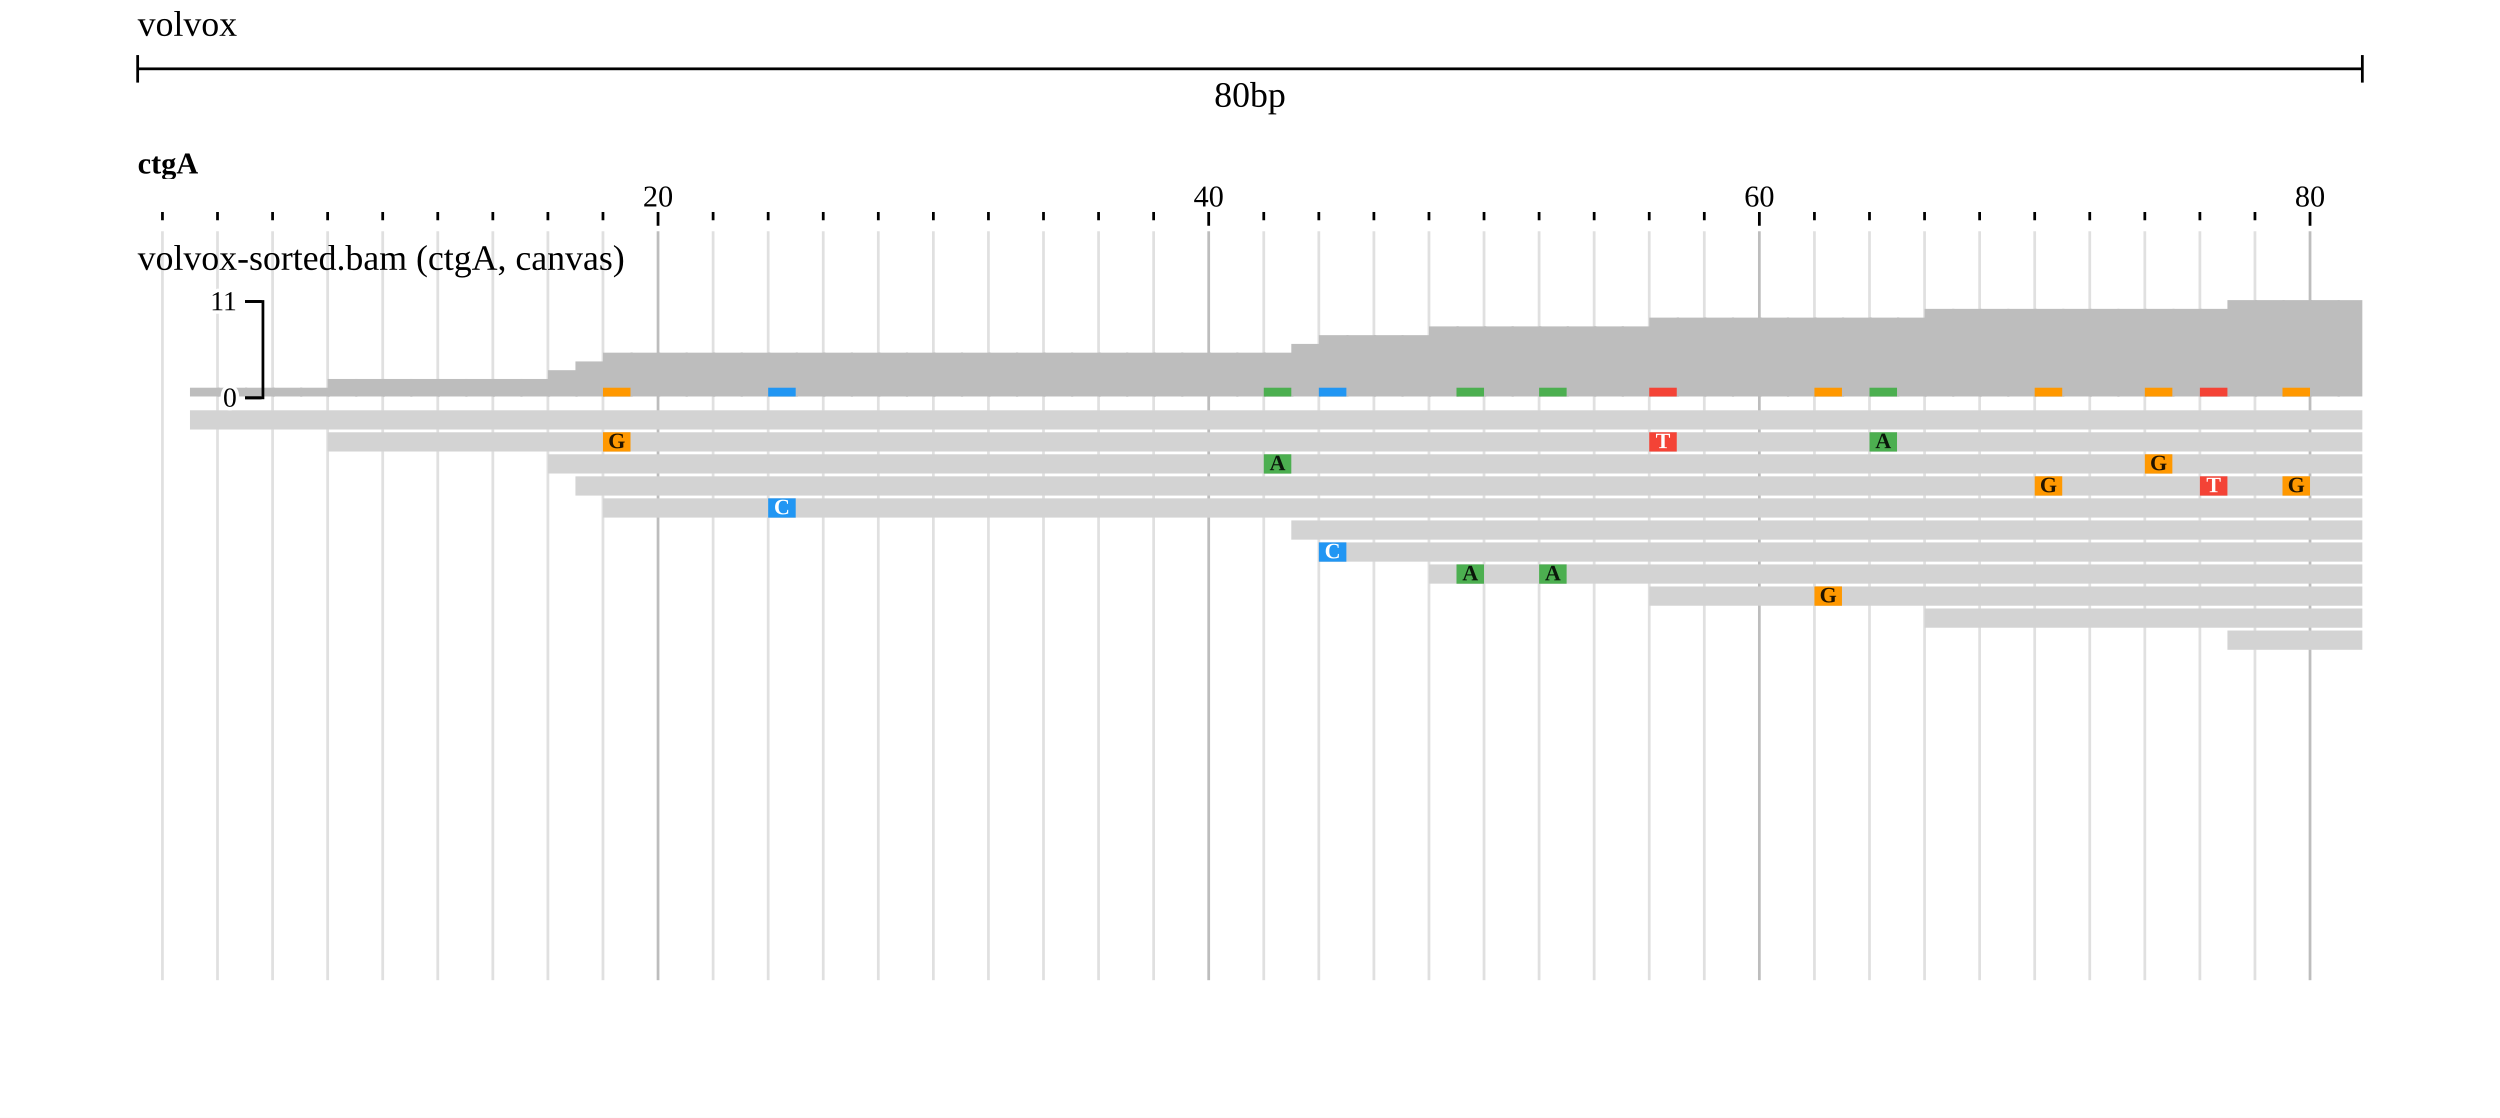
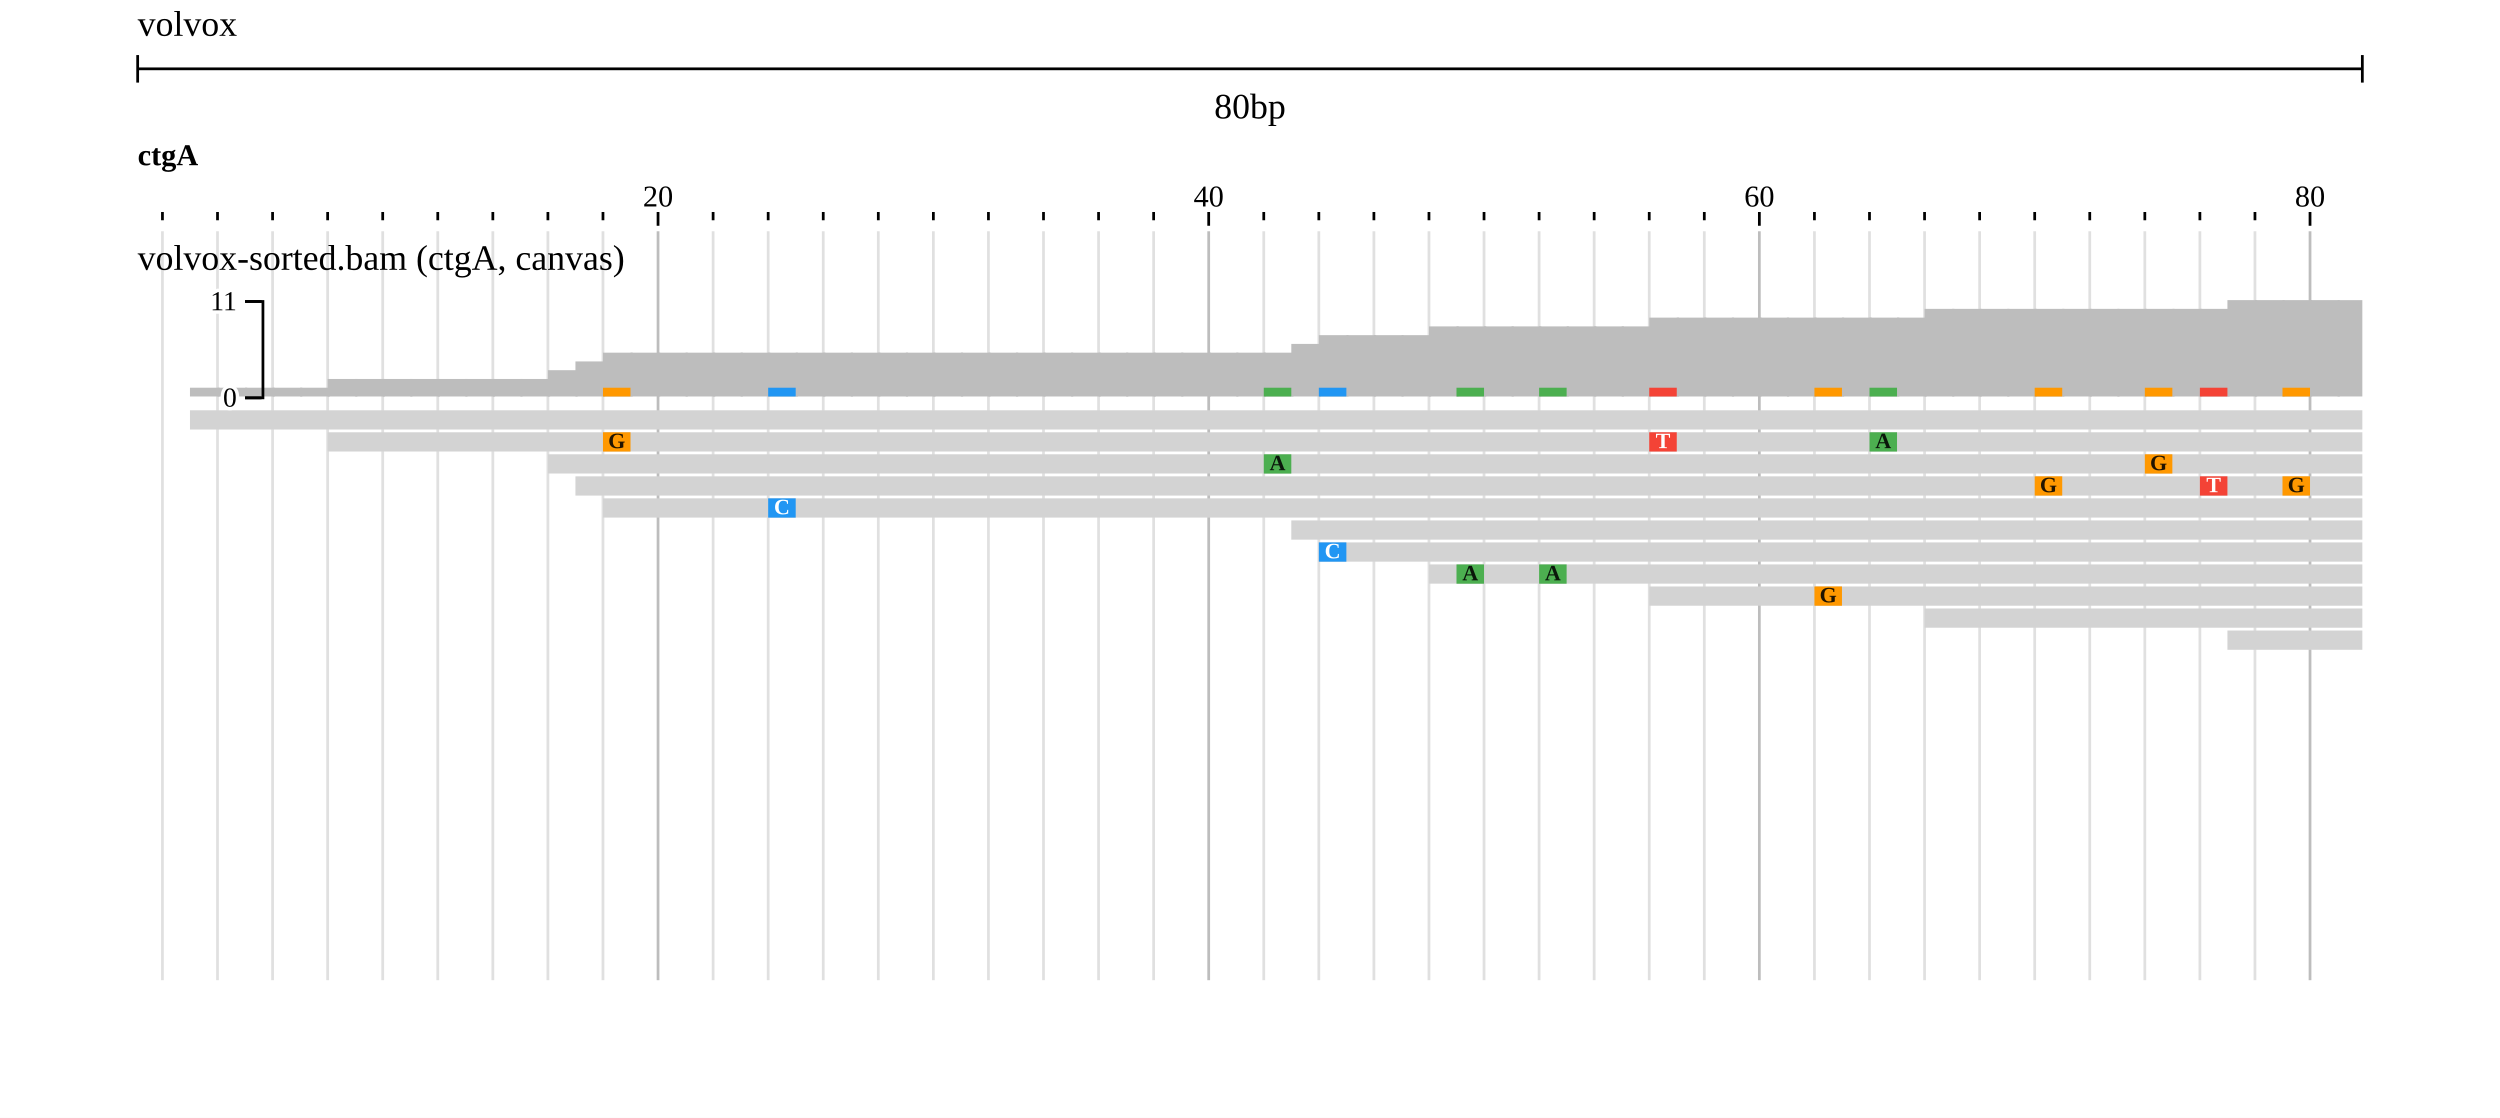
<svg xmlns="http://www.w3.org/2000/svg" width="908" height="406" viewBox="0 0 908 406">
  <rect width="908" height="406" fill="#ffffff" />
  <g transform="translate(50 0)">
    <g transform="translate(0)">
      <g id="header">
        <text x="0" y="13" font-size="13" fill="#000000">volvox</text>
        <g transform="translate(0 25)">
          <line x1="0" x2="808" y1="0" y2="0" stroke="#000000" />
          <line x1="0" x2="0" y1="-5" y2="5" stroke="#000000" />
          <line x1="808" x2="808" y1="-5" y2="5" stroke="#000000" />
-           <text x="404" y="5" text-anchor="middle" dominant-baseline="hanging" font-size="13" fill="#000000">80bp</text>
+           <text x="404" y="18" text-anchor="middle" font-size="13" fill="#000000">80bp</text>
        </g>
        <g transform="translate(0 50)">
          <defs>
            <clipPath id="ruler-clip-integration_test">
              <rect x="0" y="0" width="808" height="34" />
            </clipPath>
          </defs>
          <g clip-path="url(#ruler-clip-integration_test)">
            <path d="M189 27V32M389 27V32M589 27V32M789 27V32M989 27V32M1189 27V32M1389 27V32M1589 27V32M9 27V30M29 27V30M49 27V30M69 27V30M89 27V30M109 27V30M129 27V30M149 27V30M169 27V30M209 27V30M229 27V30M249 27V30M269 27V30M289 27V30M309 27V30M329 27V30M349 27V30M369 27V30M409 27V30M429 27V30M449 27V30M469 27V30M489 27V30M509 27V30M529 27V30M549 27V30M569 27V30M609 27V30M629 27V30M649 27V30M669 27V30M689 27V30M709 27V30M729 27V30M749 27V30M769 27V30M809 27V30M829 27V30M849 27V30M869 27V30M889 27V30M909 27V30M929 27V30M949 27V30M969 27V30M1009 27V30M1029 27V30M1049 27V30M1069 27V30M1089 27V30M1109 27V30M1129 27V30M1149 27V30M1169 27V30M1209 27V30M1229 27V30M1249 27V30M1269 27V30M1289 27V30M1309 27V30M1329 27V30M1349 27V30M1369 27V30M1409 27V30M1429 27V30M1449 27V30M1469 27V30M1489 27V30M1509 27V30M1529 27V30M1549 27V30M1569 27V30" stroke-width="1" stroke="#000000" fill="none" />
            <text x="189" y="25" text-anchor="middle" font-size="11" fill="#000000">20</text>
            <text x="389" y="25" text-anchor="middle" font-size="11" fill="#000000">40</text>
            <text x="589" y="25" text-anchor="middle" font-size="11" fill="#000000">60</text>
            <text x="789" y="25" text-anchor="middle" font-size="11" fill="#000000">80</text>
            <g transform="translate(0 0)">
              <defs>
                <clipPath id="reflabel-integration_test-volvox:ctgA:0:80:0">
-                   <rect x="0" y="0" width="1598" height="15" />
+                   <rect x="0" y="0" width="1598" height="13" />
                </clipPath>
              </defs>
              <g clip-path="url(#reflabel-integration_test-volvox:ctgA:0:80:0)">
-                 <text x="0" y="13" font-size="11" font-weight="bold" fill="#000000">ctgA</text>
+                 <text x="0" y="10" font-size="11" font-weight="bold" fill="#000000">ctgA</text>
              </g>
            </g>
          </g>
        </g>
      </g>
    </g>
    <g transform="translate(0 84)">
      <defs>
        <clipPath id="gridline-clip-integration_test">
          <rect x="0" y="0" width="808" height="272" />
        </clipPath>
      </defs>
      <g clip-path="url(#gridline-clip-integration_test)">
        <path d="M9 0V272M29 0V272M49 0V272M69 0V272M89 0V272M109 0V272M129 0V272M149 0V272M169 0V272M209 0V272M229 0V272M249 0V272M269 0V272M289 0V272M309 0V272M329 0V272M349 0V272M369 0V272M409 0V272M429 0V272M449 0V272M469 0V272M489 0V272M509 0V272M529 0V272M549 0V272M569 0V272M609 0V272M629 0V272M649 0V272M669 0V272M689 0V272M709 0V272M729 0V272M749 0V272M769 0V272M809 0V272M829 0V272M849 0V272M869 0V272M889 0V272M909 0V272M929 0V272M949 0V272M969 0V272M1009 0V272M1029 0V272M1049 0V272M1069 0V272M1089 0V272M1109 0V272M1129 0V272M1149 0V272M1169 0V272M1209 0V272M1229 0V272M1249 0V272M1269 0V272M1289 0V272M1309 0V272M1329 0V272M1349 0V272M1369 0V272M1409 0V272M1429 0V272M1449 0V272M1469 0V272M1489 0V272M1509 0V272M1529 0V272M1549 0V272M1569 0V272" stroke-width="1" fill="none" stroke-opacity="0.122" stroke="#000000" />
        <path d="M189 0V272M389 0V272M589 0V272M789 0V272M989 0V272M1189 0V272M1389 0V272M1589 0V272" stroke-width="1" fill="none" stroke-opacity="0.259" stroke="#000000" />
      </g>
    </g>
    <g transform="translate(0 84)">
      <g transform="translate(0 0)">
        <defs>
          <clipPath id="track-clip-integration_test-volvox_alignments_pileup_coverage">
            <rect x="-50" y="20" width="858" height="250" />
          </clipPath>
        </defs>
        <g clip-path="url(#track-clip-integration_test-volvox_alignments_pileup_coverage)">
          <g transform="translate(0 20)">
            <defs>
              <clipPath id="alignments-clip-5GfQp_z8Ji">
                <rect x="0" y="0" width="808" height="250" />
              </clipPath>
            </defs>
            <g clip-path="url(#alignments-clip-5GfQp_z8Ji)">
              <g>
                <clipPath id="svgcanvas-clip-3">
                  <path d="M0,0h808v250h-808Z" />
                </clipPath>
                <g clip-path="url(#svgcanvas-clip-3)">
                  <clipPath id="svgcanvas-clip-4">
                    <path d="M0,0h808v250h-808Z" />
                  </clipPath>
                  <g clip-path="url(#svgcanvas-clip-4)">
                    <rect x="-1" y="40" width="10.8" height="0" fill="rgb(189,189,189)" />
                    <rect x="9" y="40" width="10.8" height="0" fill="rgb(189,189,189)" />
                    <rect x="19" y="36.82" width="10.8" height="3.18" fill="rgb(189,189,189)" />
                    <rect x="29" y="36.82" width="10.8" height="3.18" fill="rgb(189,189,189)" />
                    <rect x="39" y="36.82" width="10.8" height="3.18" fill="rgb(189,189,189)" />
                    <rect x="49" y="36.82" width="10.8" height="3.18" fill="rgb(189,189,189)" />
                    <rect x="59" y="36.82" width="10.8" height="3.18" fill="rgb(189,189,189)" />
                    <rect x="69" y="33.64" width="10.8" height="6.36" fill="rgb(189,189,189)" />
                    <rect x="79" y="33.64" width="10.8" height="6.36" fill="rgb(189,189,189)" />
                    <rect x="89" y="33.64" width="10.8" height="6.36" fill="rgb(189,189,189)" />
                    <rect x="99" y="33.64" width="10.8" height="6.36" fill="rgb(189,189,189)" />
                    <rect x="109" y="33.64" width="10.8" height="6.36" fill="rgb(189,189,189)" />
                    <rect x="119" y="33.64" width="10.8" height="6.36" fill="rgb(189,189,189)" />
                    <rect x="129" y="33.64" width="10.8" height="6.36" fill="rgb(189,189,189)" />
                    <rect x="139" y="33.64" width="10.8" height="6.36" fill="rgb(189,189,189)" />
                    <rect x="149" y="30.45" width="10.8" height="9.55" fill="rgb(189,189,189)" />
                    <rect x="159" y="27.27" width="10.8" height="12.73" fill="rgb(189,189,189)" />
                    <rect x="169" y="24.09" width="10.8" height="15.91" fill="rgb(189,189,189)" />
                    <rect x="179" y="24.09" width="10.8" height="15.91" fill="rgb(189,189,189)" />
                    <rect x="189" y="24.09" width="10.8" height="15.91" fill="rgb(189,189,189)" />
                    <rect x="199" y="24.09" width="10.8" height="15.91" fill="rgb(189,189,189)" />
                    <rect x="209" y="24.09" width="10.8" height="15.91" fill="rgb(189,189,189)" />
                    <rect x="219" y="24.09" width="10.8" height="15.91" fill="rgb(189,189,189)" />
                    <rect x="229" y="24.09" width="10.8" height="15.91" fill="rgb(189,189,189)" />
                    <rect x="239" y="24.09" width="10.8" height="15.91" fill="rgb(189,189,189)" />
                    <rect x="249" y="24.09" width="10.8" height="15.91" fill="rgb(189,189,189)" />
                    <rect x="259" y="24.09" width="10.8" height="15.91" fill="rgb(189,189,189)" />
                    <rect x="269" y="24.09" width="10.8" height="15.91" fill="rgb(189,189,189)" />
                    <rect x="279" y="24.09" width="10.8" height="15.91" fill="rgb(189,189,189)" />
                    <rect x="289" y="24.09" width="10.8" height="15.91" fill="rgb(189,189,189)" />
                    <rect x="299" y="24.09" width="10.8" height="15.91" fill="rgb(189,189,189)" />
                    <rect x="309" y="24.09" width="10.8" height="15.91" fill="rgb(189,189,189)" />
                    <rect x="319" y="24.09" width="10.8" height="15.91" fill="rgb(189,189,189)" />
                    <rect x="329" y="24.09" width="10.8" height="15.91" fill="rgb(189,189,189)" />
                    <rect x="339" y="24.09" width="10.8" height="15.91" fill="rgb(189,189,189)" />
                    <rect x="349" y="24.09" width="10.8" height="15.91" fill="rgb(189,189,189)" />
                    <rect x="359" y="24.09" width="10.8" height="15.91" fill="rgb(189,189,189)" />
                    <rect x="369" y="24.09" width="10.8" height="15.91" fill="rgb(189,189,189)" />
                    <rect x="379" y="24.09" width="10.8" height="15.91" fill="rgb(189,189,189)" />
                    <rect x="389" y="24.09" width="10.8" height="15.91" fill="rgb(189,189,189)" />
                    <rect x="399" y="24.09" width="10.8" height="15.91" fill="rgb(189,189,189)" />
                    <rect x="409" y="24.09" width="10.8" height="15.91" fill="rgb(189,189,189)" />
                    <rect x="419" y="20.91" width="10.8" height="19.09" fill="rgb(189,189,189)" />
                    <rect x="429" y="17.73" width="10.8" height="22.27" fill="rgb(189,189,189)" />
                    <rect x="439" y="17.73" width="10.8" height="22.27" fill="rgb(189,189,189)" />
                    <rect x="449" y="17.73" width="10.8" height="22.27" fill="rgb(189,189,189)" />
                    <rect x="459" y="17.73" width="10.8" height="22.27" fill="rgb(189,189,189)" />
                    <rect x="469" y="14.55" width="10.8" height="25.45" fill="rgb(189,189,189)" />
                    <rect x="479" y="14.55" width="10.8" height="25.45" fill="rgb(189,189,189)" />
                    <rect x="489" y="14.55" width="10.8" height="25.45" fill="rgb(189,189,189)" />
                    <rect x="499" y="14.55" width="10.8" height="25.45" fill="rgb(189,189,189)" />
                    <rect x="509" y="14.55" width="10.8" height="25.45" fill="rgb(189,189,189)" />
                    <rect x="519" y="14.55" width="10.8" height="25.45" fill="rgb(189,189,189)" />
                    <rect x="529" y="14.55" width="10.8" height="25.45" fill="rgb(189,189,189)" />
                    <rect x="539" y="14.55" width="10.8" height="25.45" fill="rgb(189,189,189)" />
                    <rect x="549" y="11.36" width="10.8" height="28.64" fill="rgb(189,189,189)" />
                    <rect x="559" y="11.36" width="10.8" height="28.64" fill="rgb(189,189,189)" />
                    <rect x="569" y="11.36" width="10.8" height="28.64" fill="rgb(189,189,189)" />
                    <rect x="579" y="11.36" width="10.8" height="28.64" fill="rgb(189,189,189)" />
                    <rect x="589" y="11.36" width="10.8" height="28.64" fill="rgb(189,189,189)" />
                    <rect x="599" y="11.36" width="10.8" height="28.64" fill="rgb(189,189,189)" />
                    <rect x="609" y="11.36" width="10.8" height="28.64" fill="rgb(189,189,189)" />
                    <rect x="619" y="11.36" width="10.8" height="28.64" fill="rgb(189,189,189)" />
                    <rect x="629" y="11.36" width="10.8" height="28.64" fill="rgb(189,189,189)" />
                    <rect x="639" y="11.36" width="10.8" height="28.64" fill="rgb(189,189,189)" />
                    <rect x="649" y="8.18" width="10.8" height="31.82" fill="rgb(189,189,189)" />
                    <rect x="659" y="8.18" width="10.8" height="31.82" fill="rgb(189,189,189)" />
                    <rect x="669" y="8.18" width="10.8" height="31.82" fill="rgb(189,189,189)" />
                    <rect x="679" y="8.18" width="10.8" height="31.82" fill="rgb(189,189,189)" />
                    <rect x="689" y="8.18" width="10.8" height="31.82" fill="rgb(189,189,189)" />
                    <rect x="699" y="8.18" width="10.8" height="31.82" fill="rgb(189,189,189)" />
                    <rect x="709" y="8.18" width="10.8" height="31.82" fill="rgb(189,189,189)" />
                    <rect x="719" y="8.18" width="10.8" height="31.82" fill="rgb(189,189,189)" />
                    <rect x="729" y="8.18" width="10.8" height="31.82" fill="rgb(189,189,189)" />
                    <rect x="739" y="8.18" width="10.8" height="31.82" fill="rgb(189,189,189)" />
                    <rect x="749" y="8.18" width="10.8" height="31.82" fill="rgb(189,189,189)" />
                    <rect x="759" y="5" width="10.8" height="35" fill="rgb(189,189,189)" />
                    <rect x="769" y="5" width="10.8" height="35" fill="rgb(189,189,189)" />
                    <rect x="779" y="5" width="10.8" height="35" fill="rgb(189,189,189)" />
                    <rect x="789" y="5" width="10.8" height="35" fill="rgb(189,189,189)" />
                    <rect x="799" y="5" width="10.8" height="35" fill="rgb(189,189,189)" />
                    <rect x="169" y="36.82" width="10" height="3.18" fill="rgb(255,152,0)" />
                    <rect x="549" y="36.82" width="10" height="3.18" fill="rgb(244,67,54)" />
                    <rect x="629" y="36.82" width="10" height="3.18" fill="rgb(76,175,80)" />
                    <rect x="409" y="36.82" width="10" height="3.18" fill="rgb(76,175,80)" />
                    <rect x="729" y="36.82" width="10" height="3.18" fill="rgb(255,152,0)" />
                    <rect x="689" y="36.82" width="10" height="3.18" fill="rgb(255,152,0)" />
                    <rect x="749" y="36.82" width="10" height="3.18" fill="rgb(244,67,54)" />
                    <rect x="779" y="36.82" width="10" height="3.18" fill="rgb(255,152,0)" />
                    <rect x="229" y="36.82" width="10" height="3.18" fill="rgb(33,150,243)" />
                    <rect x="429" y="36.82" width="10" height="3.18" fill="rgb(33,150,243)" />
                    <rect x="479" y="36.82" width="10" height="3.18" fill="rgb(76,175,80)" />
                    <rect x="509" y="36.82" width="10" height="3.18" fill="rgb(76,175,80)" />
                    <rect x="609" y="36.82" width="10" height="3.18" fill="rgb(255,152,0)" />
                  </g>
                  <clipPath id="svgcanvas-clip-5">
                    <path d="M0,45h808v205h-808Z" />
                  </clipPath>
                  <g clip-path="url(#svgcanvas-clip-5)">
                    <path d="M19,45L1019,45L1027,48.5L1019,52L19,52Z" fill="rgb(211,211,211)" stroke="none" />
                    <path d="M69,53L1069,53L1077,56.5L1069,60L69,60Z" fill="rgb(211,211,211)" stroke="none" />
                    <path d="M149,61L1149,61L1157,64.5L1149,68L149,68Z" fill="rgb(211,211,211)" stroke="none" />
                    <path d="M159,69L1159,69L1167,72.5L1159,76L159,76Z" fill="rgb(211,211,211)" stroke="none" />
                    <path d="M169,77L1169,77L1177,80.5L1169,84L169,84Z" fill="rgb(211,211,211)" stroke="none" />
                    <rect x="419" y="85" width="1000" height="7" fill="rgb(211,211,211)" />
                    <rect x="429" y="93" width="1000" height="7" fill="rgb(211,211,211)" />
                    <rect x="469" y="101" width="1000" height="7" fill="rgb(211,211,211)" />
                    <rect x="549" y="109" width="1000" height="7" fill="rgb(211,211,211)" />
                    <rect x="649" y="117" width="1000" height="7" fill="rgb(211,211,211)" />
                    <rect x="759" y="125" width="1000" height="7" fill="rgb(211,211,211)" />
                    <rect x="899" y="133" width="1000" height="7" fill="rgb(211,211,211)" />
                    <rect x="939" y="141" width="1000" height="7" fill="rgb(211,211,211)" />
                    <rect x="1089" y="45" width="1000" height="7" fill="rgb(211,211,211)" />
                    <rect x="169" y="53" width="10" height="7" fill="rgb(255,152,0)" />
                    <rect x="549" y="53" width="10" height="7" fill="rgb(244,67,54)" />
                    <rect x="629" y="53" width="10" height="7" fill="rgb(76,175,80)" />
                    <rect x="829" y="53" width="10" height="7" fill="rgb(33,150,243)" />
                    <rect x="409" y="61" width="10" height="7" fill="rgb(76,175,80)" />
                    <rect x="729" y="61" width="10" height="7" fill="rgb(255,152,0)" />
                    <rect x="1029" y="61" width="10" height="7" fill="rgb(76,175,80)" />
                    <rect x="689" y="69" width="10" height="7" fill="rgb(255,152,0)" />
                    <rect x="749" y="69" width="10" height="7" fill="rgb(244,67,54)" />
                    <rect x="779" y="69" width="10" height="7" fill="rgb(255,152,0)" />
                    <rect x="849" y="69" width="10" height="7" fill="rgb(76,175,80)" />
                    <rect x="229" y="77" width="10" height="7" fill="rgb(33,150,243)" />
                    <rect x="859" y="77" width="10" height="7" fill="rgb(255,152,0)" />
                    <rect x="1109" y="77" width="10" height="7" fill="rgb(33,150,243)" />
                    <rect x="1039" y="85" width="10" height="7" fill="rgb(244,67,54)" />
                    <rect x="429" y="93" width="10" height="7" fill="rgb(33,150,243)" />
                    <rect x="479" y="101" width="10" height="7" fill="rgb(76,175,80)" />
                    <rect x="509" y="101" width="10" height="7" fill="rgb(76,175,80)" />
                    <rect x="609" y="109" width="10" height="7" fill="rgb(255,152,0)" />
                    <rect x="1039" y="117" width="10" height="7" fill="rgb(33,150,243)" />
                  </g>
                </g>
                <text x="174" y="56.5" fill="rgb(0,0,0)" fill-opacity="0.87" font-size="8" font-weight="bold" text-anchor="middle" dominant-baseline="middle">G</text>
                <text x="554" y="56.5" fill="#fff" font-size="8" font-weight="bold" text-anchor="middle" dominant-baseline="middle">T</text>
                <text x="634" y="56.5" fill="rgb(0,0,0)" fill-opacity="0.87" font-size="8" font-weight="bold" text-anchor="middle" dominant-baseline="middle">A</text>
                <text x="414" y="64.5" fill="rgb(0,0,0)" fill-opacity="0.87" font-size="8" font-weight="bold" text-anchor="middle" dominant-baseline="middle">A</text>
                <text x="734" y="64.5" fill="rgb(0,0,0)" fill-opacity="0.87" font-size="8" font-weight="bold" text-anchor="middle" dominant-baseline="middle">G</text>
                <text x="694" y="72.5" fill="rgb(0,0,0)" fill-opacity="0.87" font-size="8" font-weight="bold" text-anchor="middle" dominant-baseline="middle">G</text>
                <text x="754" y="72.5" fill="#fff" font-size="8" font-weight="bold" text-anchor="middle" dominant-baseline="middle">T</text>
                <text x="784" y="72.5" fill="rgb(0,0,0)" fill-opacity="0.87" font-size="8" font-weight="bold" text-anchor="middle" dominant-baseline="middle">G</text>
                <text x="234" y="80.5" fill="#fff" font-size="8" font-weight="bold" text-anchor="middle" dominant-baseline="middle">C</text>
                <text x="434" y="96.5" fill="#fff" font-size="8" font-weight="bold" text-anchor="middle" dominant-baseline="middle">C</text>
                <text x="484" y="104.5" fill="rgb(0,0,0)" fill-opacity="0.87" font-size="8" font-weight="bold" text-anchor="middle" dominant-baseline="middle">A</text>
                <text x="514" y="104.5" fill="rgb(0,0,0)" fill-opacity="0.87" font-size="8" font-weight="bold" text-anchor="middle" dominant-baseline="middle">A</text>
                <text x="614" y="112.5" fill="rgb(0,0,0)" fill-opacity="0.87" font-size="8" font-weight="bold" text-anchor="middle" dominant-baseline="middle">G</text>
              </g>
            </g>
            <g transform="translate(45, 0)">
              <g font-size="10" text-anchor="end" stroke="rgb(0, 0, 0)" stroke-width="1">
                <path fill="none" d="M-6 5.5H0.5V40.5H-6" />
                <g transform="translate(0,40)">
                  <line x2="-6" y1="0.5" y2="0.5" />
                  <text stroke="#fff" stroke-width="2.5" paint-order="stroke" fill="rgb(0, 0, 0)" dy="0.32em" x="-9" y="0.5">0</text>
                </g>
                <g transform="translate(0,5)">
                  <line x2="-6" y1="0.5" y2="0.5" />
                  <text stroke="#fff" stroke-width="2.5" paint-order="stroke" fill="rgb(0, 0, 0)" dy="0.32em" x="-9" y="0.5">11</text>
                </g>
              </g>
            </g>
          </g>
        </g>
        <text x="0" y="14" font-size="13" fill="#000000">volvox-sorted.bam (ctgA, canvas)</text>
      </g>
    </g>
    <g transform="translate(0 84)">
      <defs>
        <clipPath id="highlight-clip-integration_test">
          <rect x="0" y="0" width="808" height="272" />
        </clipPath>
      </defs>
      <g clip-path="url(#highlight-clip-integration_test)" />
    </g>
  </g>
</svg>
